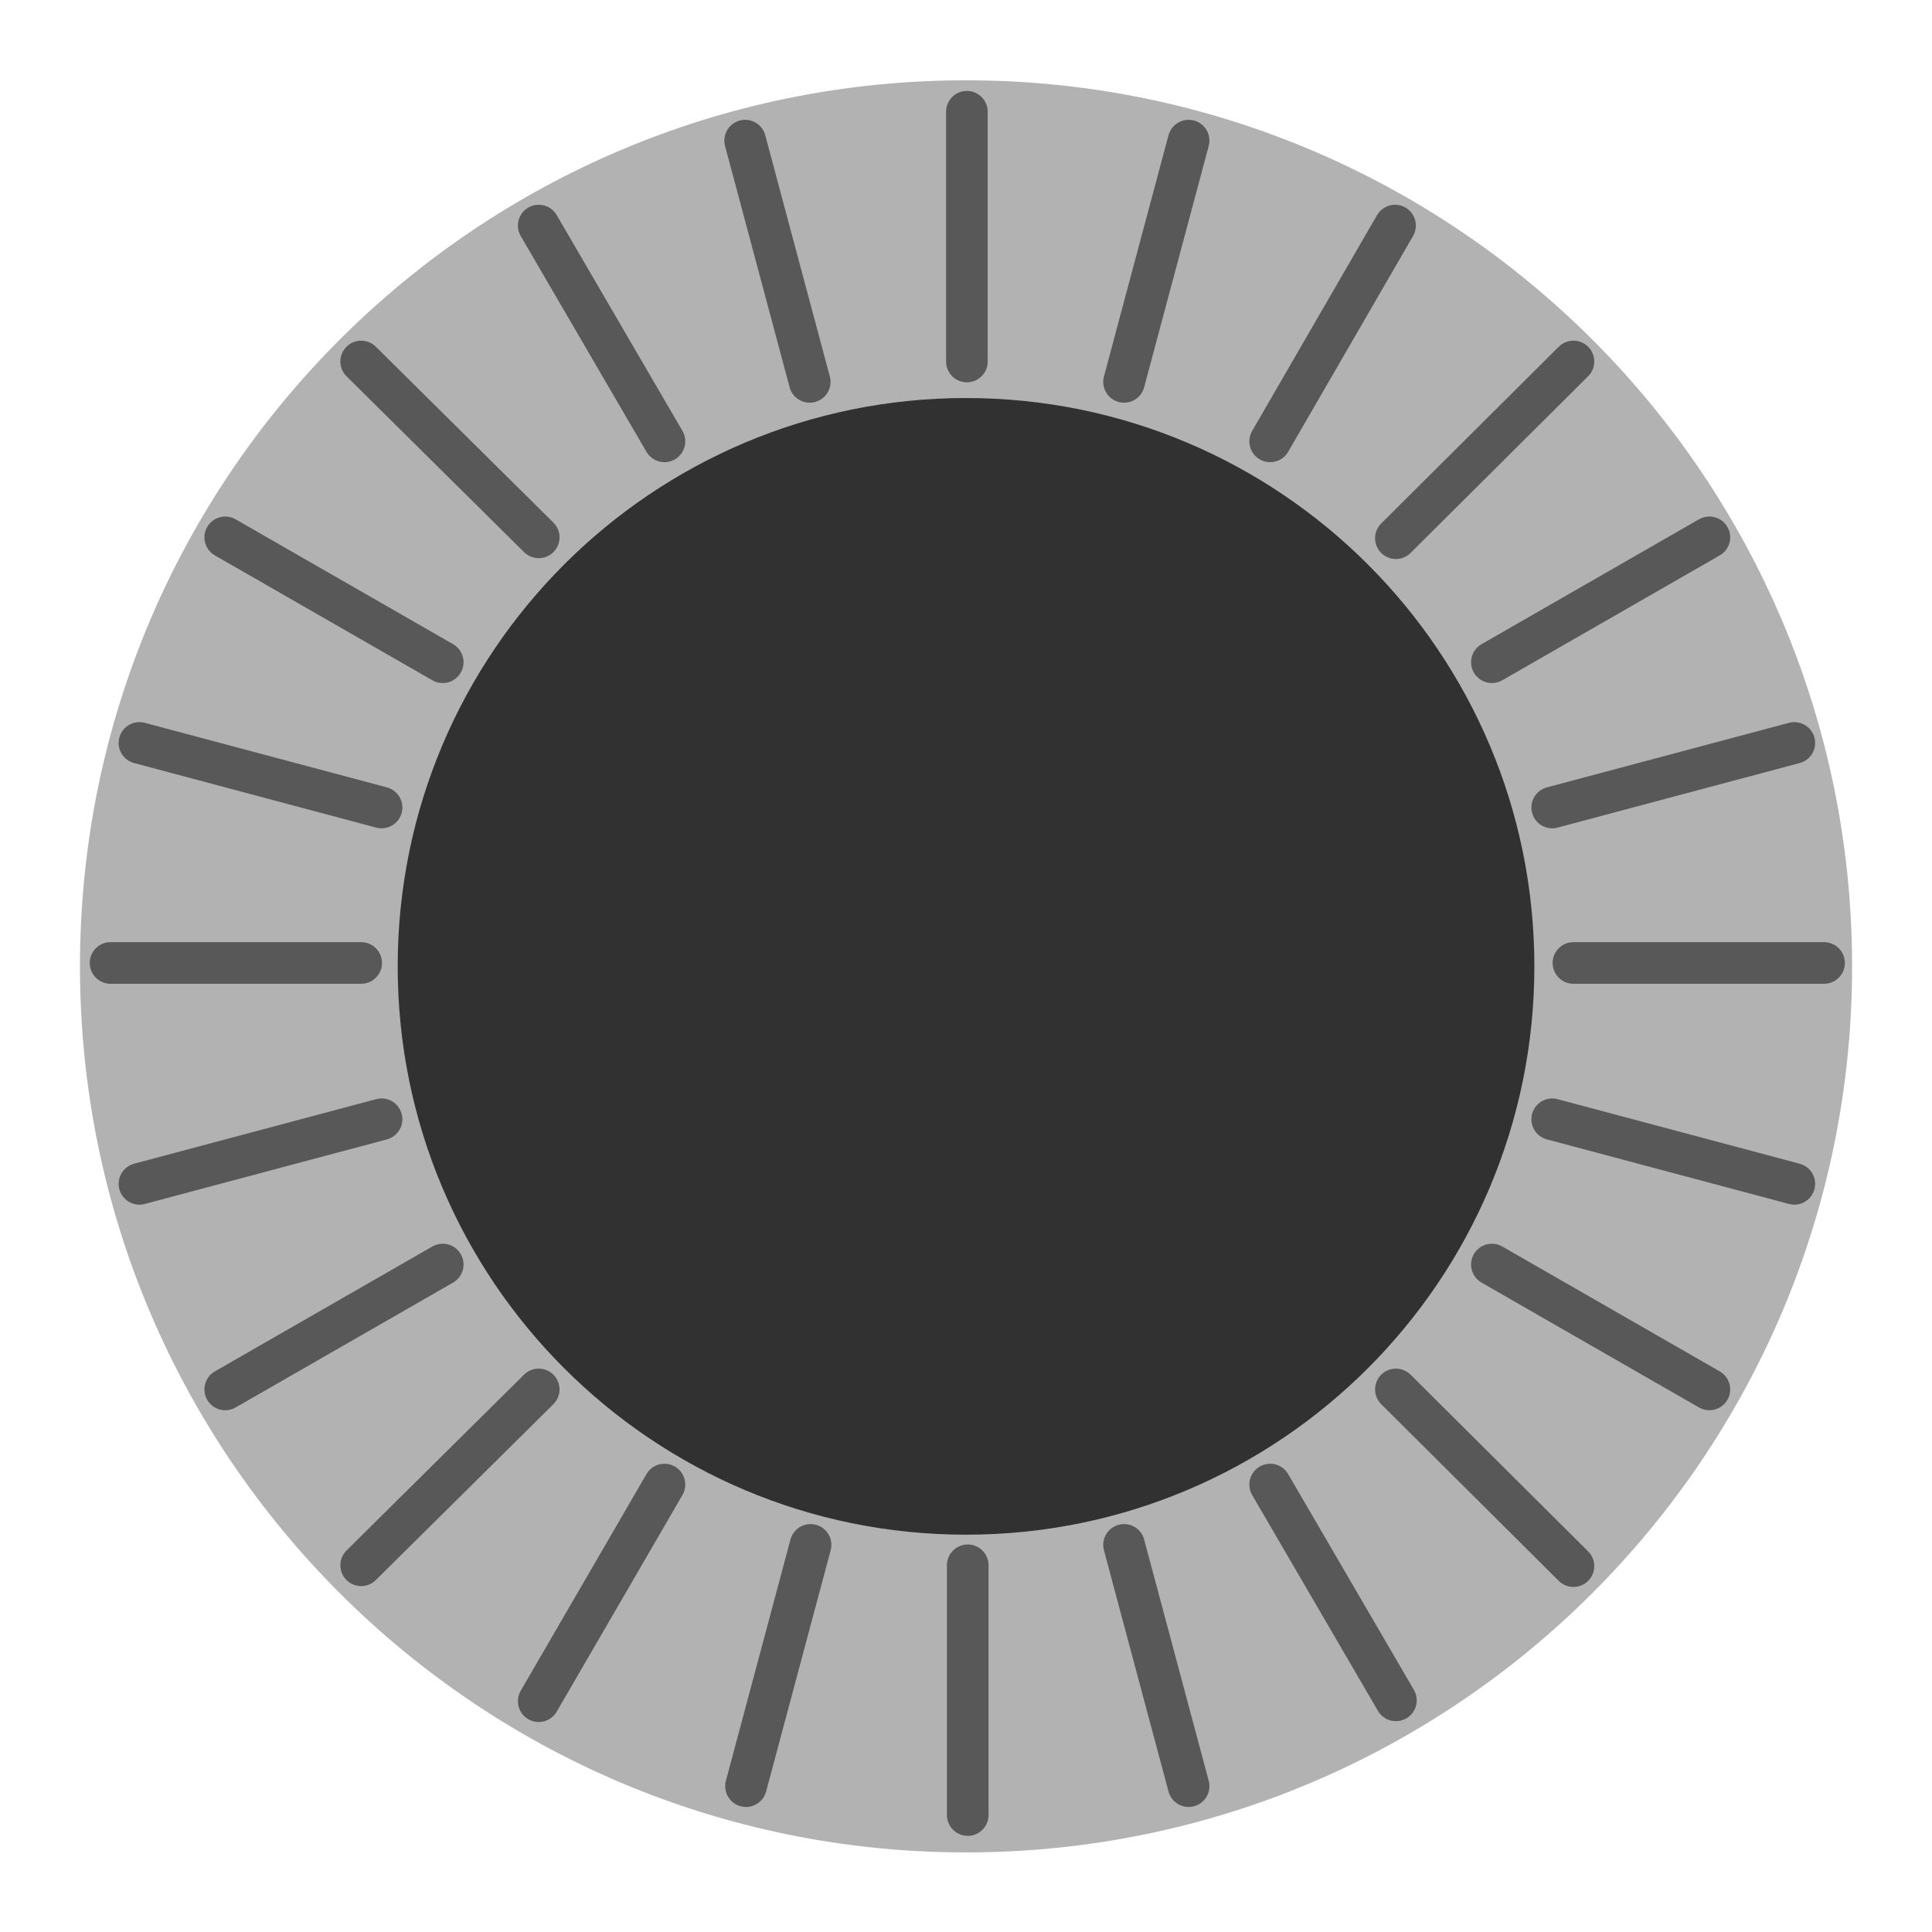
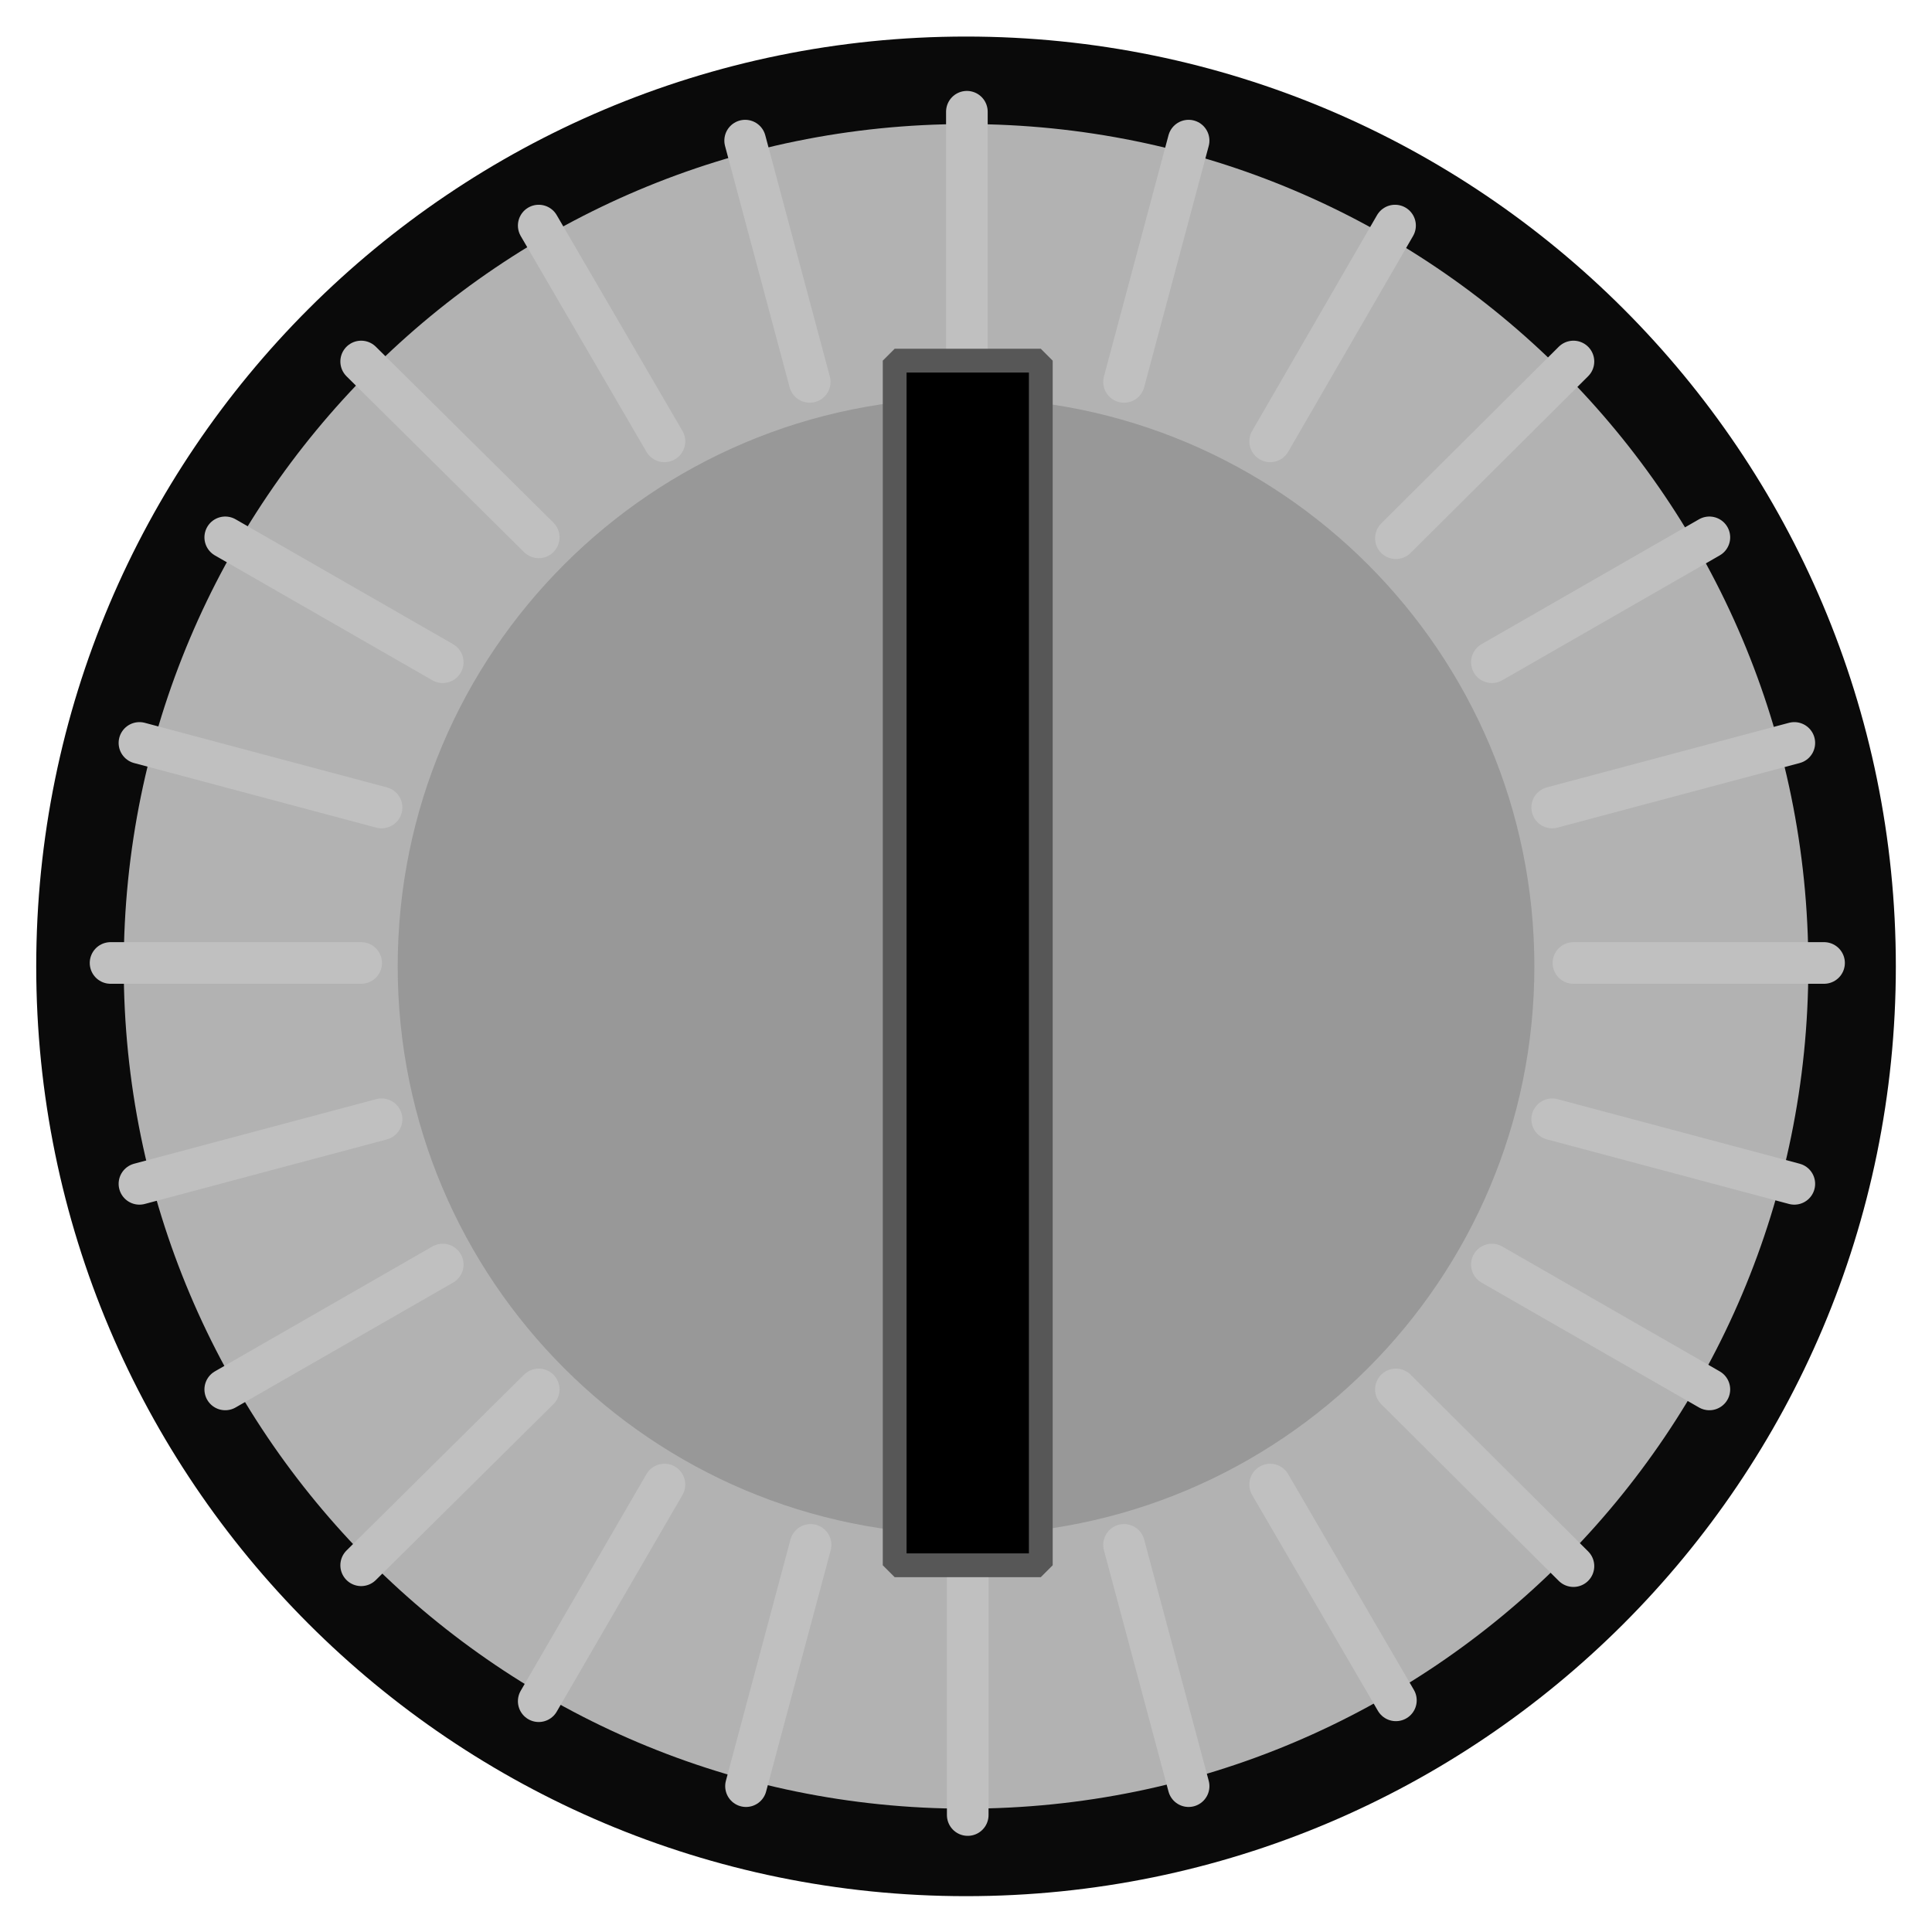
<svg xmlns="http://www.w3.org/2000/svg" width="10pt" height="10pt" viewBox="0 0 3.528 3.528" version="1.1" id="svg8">
  <defs id="defs2" />
  <g id="g885" transform="matrix(1.551306,0,0,1.551306,-0.9724427,-0.9439224)">
-     <circle style="fill:#b2b2b2;fill-opacity:1;stroke:none;stroke-width:0.103;stroke-miterlimit:4;stroke-dasharray:none;stroke-opacity:1" id="path856" cx="1.764" cy="1.746" r="1.043" />
-     <circle style="fill:#313131;fill-opacity:1;stroke:none;stroke-width:0.066;stroke-miterlimit:4;stroke-dasharray:none;stroke-opacity:1" id="circle878" cx="1.764" cy="1.746" r="0.669" />
-     <path id="path941" style="fill:none;stroke:#585858;stroke-width:0.049;stroke-linecap:round;stroke-linejoin:round;stroke-miterlimit:4;stroke-dasharray:none;stroke-opacity:1" d="M 1.765,0.74 V 1.034 Z m -0.261,0.034 0.076,0.284 z m 0.522,0 L 1.95,1.058 Z M 1.261,0.874 1.409,1.128 Z m 1.008,0 L 2.122,1.128 Z M 1.052,1.034 1.261,1.241 Z m 1.427,0 -0.209,0.208 z M 0.892,1.241 1.148,1.388 Z m 1.747,0 L 2.383,1.388 Z M 0.791,1.483 1.076,1.559 Z m 1.948,0 -0.285,0.076 z M 0.757,1.742 H 1.052 Z m 1.722,0 H 2.774 Z M 1.076,1.926 0.791,2.002 Z m 1.378,0 0.285,0.076 z M 1.148,2.097 0.892,2.244 Z m 1.235,0 0.256,0.147 z M 1.261,2.244 1.052,2.451 Z m 1.009,0 0.209,0.208 z M 1.409,2.356 1.261,2.611 Z m 0.713,0 0.148,0.254 z m -0.541,0.071 -0.076,0.284 z m 0.369,0 0.076,0.284 z m -0.184,0.024 v 0.294 z" />
+     <circle style="fill:#b2b2b2;fill-opacity:1;stroke:#0a0a0a;stroke-width:0.103;stroke-miterlimit:4;stroke-dasharray:none;stroke-opacity:1" id="path856" cx="1.764" cy="1.746" r="1.043" />
+     <circle style="fill:#989898;fill-opacity:1;stroke:none;stroke-width:0.066;stroke-miterlimit:4;stroke-dasharray:none;stroke-opacity:1" id="circle878" cx="1.764" cy="1.746" r="0.669" />
+     <path id="path941" style="fill:none;stroke:#c0c0c0;stroke-width:0.049;stroke-linecap:round;stroke-linejoin:round;stroke-miterlimit:4;stroke-dasharray:none;stroke-opacity:1" d="M 1.765,0.74 V 1.034 Z m -0.261,0.034 0.076,0.284 z m 0.522,0 L 1.95,1.058 Z M 1.261,0.874 1.409,1.128 Z m 1.008,0 L 2.122,1.128 Z M 1.052,1.034 1.261,1.241 Z m 1.427,0 -0.209,0.208 z M 0.892,1.241 1.148,1.388 Z m 1.747,0 L 2.383,1.388 Z M 0.791,1.483 1.076,1.559 Z m 1.948,0 -0.285,0.076 z M 0.757,1.742 H 1.052 Z m 1.722,0 H 2.774 Z M 1.076,1.926 0.791,2.002 Z m 1.378,0 0.285,0.076 z M 1.148,2.097 0.892,2.244 Z m 1.235,0 0.256,0.147 z M 1.261,2.244 1.052,2.451 Z m 1.009,0 0.209,0.208 z M 1.409,2.356 1.261,2.611 Z m 0.713,0 0.148,0.254 z m -0.541,0.071 -0.076,0.284 z m 0.369,0 0.076,0.284 z m -0.184,0.024 v 0.294 z" />
+     <g id="g1010" style="opacity:1;stroke:#575757;stroke-opacity:1;stroke-width:0.028;stroke-miterlimit:4;stroke-dasharray:none;stroke-linejoin:bevel;fill:#000000;fill-opacity:1">
+       <path style="color:#000000;font-style:normal;font-variant:normal;font-weight:normal;font-stretch:normal;font-size:medium;line-height:normal;font-family:sans-serif;font-variant-ligatures:normal;font-variant-position:normal;font-variant-caps:normal;font-variant-numeric:normal;font-variant-alternates:normal;font-variant-east-asian:normal;font-feature-settings:normal;font-variation-settings:normal;text-indent:0;text-align:start;text-decoration:none;text-decoration-line:none;text-decoration-style:solid;text-decoration-color:#000000;letter-spacing:normal;word-spacing:normal;text-transform:none;writing-mode:lr-tb;direction:ltr;text-orientation:mixed;dominant-baseline:auto;baseline-shift:baseline;text-anchor:start;white-space:normal;shape-padding:0;shape-margin:0;inline-size:0;clip-rule:nonzero;display:inline;overflow:visible;visibility:visible;isolation:auto;mix-blend-mode:normal;color-interpolation:sRGB;color-interpolation-filters:linearRGB;solid-color:#000000;solid-opacity:1;vector-effect:none;fill:#000000;fill-opacity:1;fill-rule:nonzero;stroke:#575757;stroke-width:0.028;stroke-linecap:butt;stroke-linejoin:bevel;stroke-miterlimit:4;stroke-dasharray:none;stroke-dashoffset:0;stroke-opacity:1;color-rendering:auto;image-rendering:auto;shape-rendering:auto;text-rendering:auto;enable-background:accumulate;stop-color:#000000;stop-opacity:1" d="M 1.765,1.034 V 2.451" id="path1012" />
+       <path style="color:#000000;font-style:normal;font-variant:normal;font-weight:normal;font-stretch:normal;font-size:medium;line-height:normal;font-family:sans-serif;font-variant-ligatures:normal;font-variant-position:normal;font-variant-caps:normal;font-variant-numeric:normal;font-variant-alternates:normal;font-variant-east-asian:normal;font-feature-settings:normal;font-variation-settings:normal;text-indent:0;text-align:start;text-decoration:none;text-decoration-line:none;text-decoration-style:solid;text-decoration-color:#000000;letter-spacing:normal;word-spacing:normal;text-transform:none;writing-mode:lr-tb;direction:ltr;text-orientation:mixed;dominant-baseline:auto;baseline-shift:baseline;text-anchor:start;white-space:normal;shape-padding:0;shape-margin:0;inline-size:0;clip-rule:nonzero;display:inline;overflow:visible;visibility:visible;isolation:auto;mix-blend-mode:normal;color-interpolation:sRGB;color-interpolation-filters:linearRGB;solid-color:#000000;solid-opacity:1;vector-effect:none;fill:#000000;fill-opacity:1;fill-rule:nonzero;stroke:#575757;stroke-width:0.028;stroke-linecap:butt;stroke-linejoin:bevel;stroke-miterlimit:4;stroke-dasharray:none;stroke-dashoffset:0;stroke-opacity:1;color-rendering:auto;image-rendering:auto;shape-rendering:auto;text-rendering:auto;enable-background:accumulate;stop-color:#000000;stop-opacity:1" d="M 1.68 1.033 L 1.68 2.451 L 1.852 2.451 L 1.852 1.033 L 1.68 1.033 z " id="path1014" />
+     </g>
  </g>
</svg>
